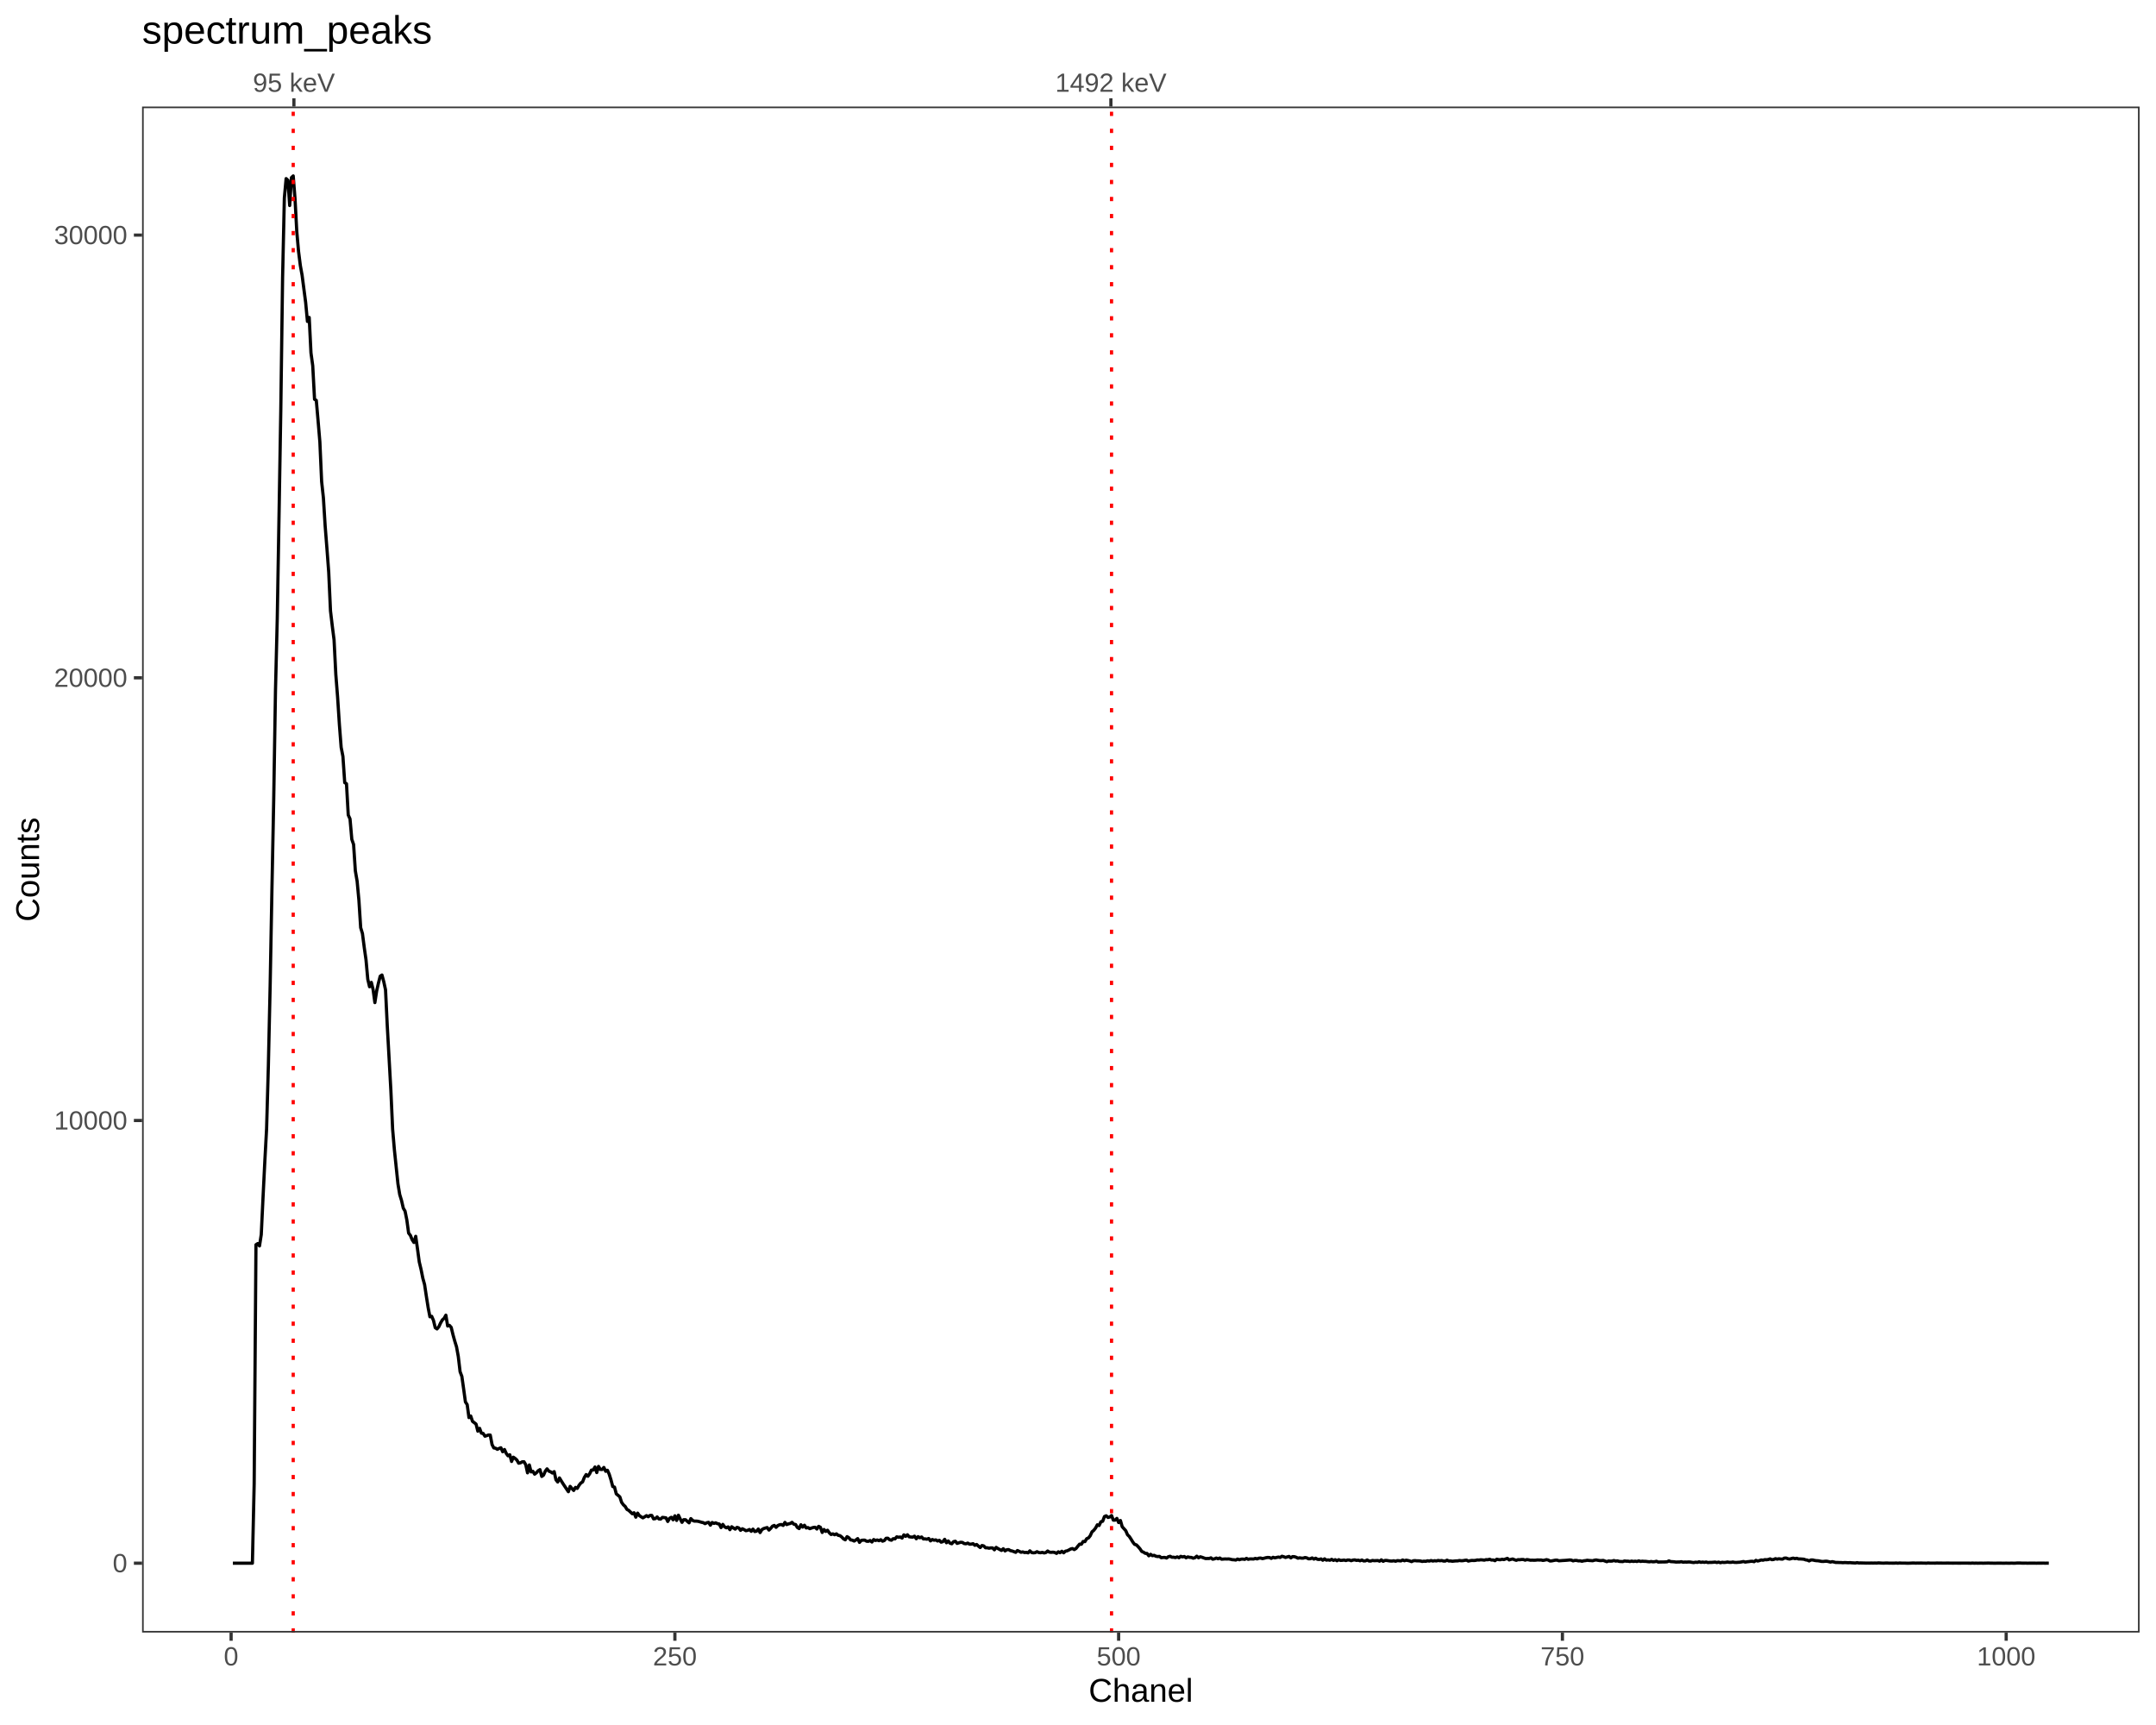
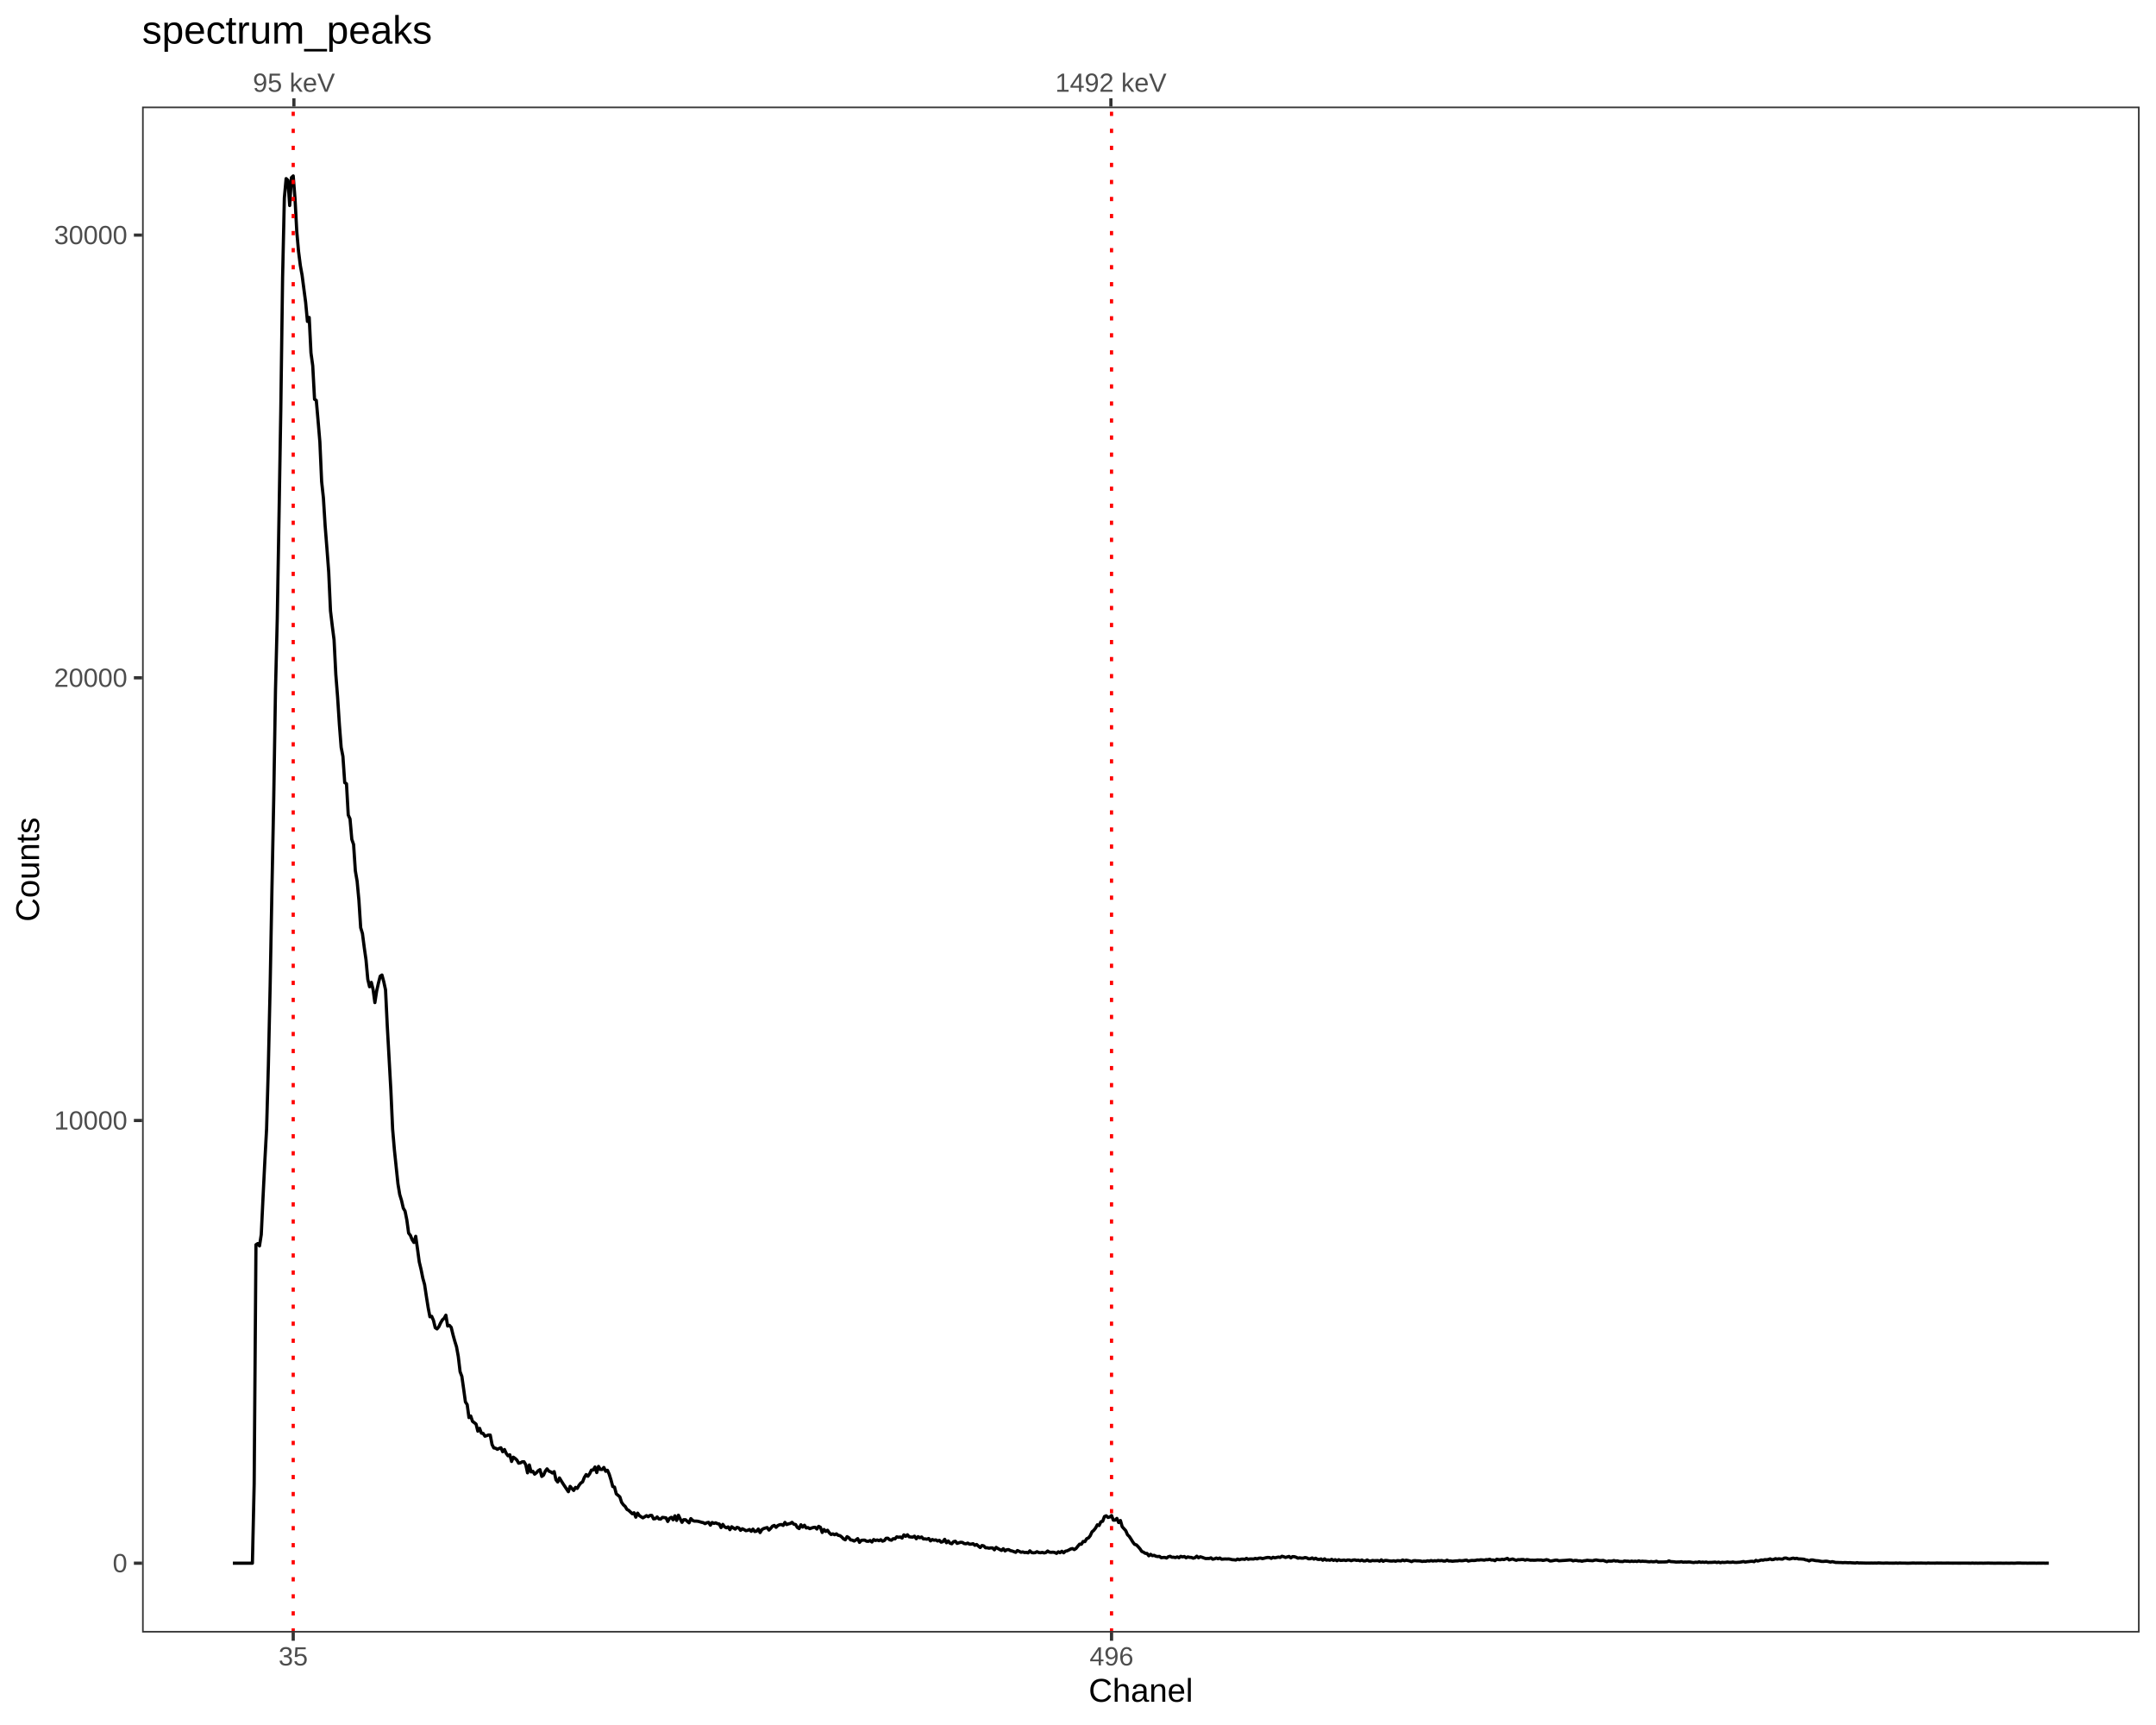
<svg xmlns="http://www.w3.org/2000/svg" viewBox="0 0 720.00 576.00">
  <defs>
    <style type="text/css">
    line, polyline, polygon, path, rect, circle {
      fill: none;
      stroke: #000000;
      stroke-linecap: round;
      stroke-linejoin: round;
      stroke-miterlimit: 10.00;
    }
  </style>
  </defs>
  <rect width="100%" height="100%" style="stroke: none; fill: #FFFFFF;" />
  <rect x="0.00" y="0.00" width="720.00" height="576.00" style="stroke-width: 1.07; stroke: #FFFFFF; fill: #FFFFFF;" />
  <defs>
    <clipPath id="cpNDcuNDV8NzE0LjUyfDU0NS4xM3wzNS41OA==">
      <rect x="47.45" y="35.58" width="667.07" height="509.55" />
    </clipPath>
  </defs>
  <rect x="47.45" y="35.58" width="667.07" height="509.55" style="stroke-width: 1.07; stroke: none; fill: #FFFFFF;" clip-path="url(#cpNDcuNDV8NzE0LjUyfDU0NS4xM3wzNS41OA==)" />
  <polyline points="77.77,521.97 78.36,521.97 78.95,521.97 79.55,521.97 80.14,521.97 80.73,521.97 81.33,521.97 81.92,521.97 82.51,521.97 83.10,521.97 83.70,521.97 84.29,521.97 84.88,495.51 85.48,415.63 86.07,415.24 86.66,416.03 87.25,412.21 87.85,399.62 88.44,387.78 89.03,376.91 89.62,355.95 90.22,328.99 90.81,297.12 91.40,267.42 92.00,230.45 92.59,206.58 93.18,172.28 93.77,137.13 94.37,92.77 94.96,66.12 95.55,59.64 96.15,60.19 96.74,68.63 97.33,59.30 97.92,58.74 98.52,66.31 99.11,77.31 99.70,83.94 100.30,88.67 100.89,91.93 101.48,96.46 102.07,100.96 102.67,107.34 103.26,106.00 103.85,117.84 104.44,122.14 105.04,133.33 105.63,133.70 106.22,140.46 106.82,147.55 107.41,160.81 108.00,166.25 108.59,175.67 109.19,183.29 109.78,191.11 110.37,203.99 110.97,209.06 111.56,213.66 112.15,225.25 112.74,232.74 113.34,241.95 113.93,249.55 114.52,252.58 115.12,261.33 115.71,261.70 116.30,272.14 116.89,273.45 117.49,280.28 118.08,281.97 118.67,290.79 119.26,294.23 119.86,300.64 120.45,309.77 121.04,311.72 121.64,316.36 122.23,320.50 122.82,326.98 123.41,329.49 124.01,328.03 124.60,330.44 125.19,334.78 125.79,330.89 126.38,328.28 126.97,325.96 127.56,325.57 128.16,327.80 128.75,330.52 129.34,342.71 129.94,353.45 130.53,364.08 131.12,377.06 131.71,383.96 132.31,389.71 132.90,395.33 133.49,398.88 134.08,400.81 134.68,403.42 135.27,404.42 135.86,407.35 136.46,411.75 137.05,412.51 137.64,413.96 138.23,414.87 138.83,412.82 139.42,417.00 140.01,421.36 140.61,423.86 141.20,426.79 141.79,428.93 142.38,432.83 142.98,436.62 143.57,439.69 144.16,439.53 144.75,440.87 145.35,443.33 145.94,443.74 146.53,443.05 147.13,441.76 147.72,440.74 148.31,440.22 148.90,439.16 149.50,442.78 150.09,442.56 150.68,443.22 151.28,445.69 151.87,447.82 152.46,449.73 153.05,452.98 153.65,458.04 154.24,459.60 154.83,463.77 155.43,468.13 156.02,469.02 156.61,473.35 157.20,472.83 157.80,474.62 158.39,475.05 158.98,475.52 159.57,477.89 160.17,476.94 160.76,478.55 161.35,478.64 161.95,479.56 162.54,479.37 163.13,479.17 163.72,479.19 164.32,482.35 164.91,483.48 165.50,483.58 166.10,483.95 166.69,483.65 167.28,483.43 167.87,484.76 168.47,484.01 169.06,485.31 169.65,486.11 170.25,485.77 170.84,488.00 171.43,486.58 172.02,486.98 172.62,487.54 173.21,488.58 173.80,488.46 174.39,488.12 174.99,488.10 175.58,489.09 176.17,491.80 176.77,489.17 177.36,491.49 177.95,491.28 178.54,492.24 179.14,491.77 179.73,491.10 180.32,490.73 180.92,493.00 181.51,492.57 182.10,491.24 182.69,490.47 183.29,491.24 183.88,491.46 184.47,491.86 185.07,491.40 185.66,494.12 186.25,494.86 186.84,493.50 187.44,494.50 188.03,495.44 188.62,496.32 189.21,497.21 189.81,498.10 190.40,496.32 190.99,497.02 191.59,497.68 192.18,496.66 192.77,497.00 193.36,495.97 193.96,495.21 194.55,494.83 195.14,493.34 195.74,492.38 196.33,492.94 196.92,492.11 197.51,490.88 198.11,490.85 198.70,489.85 199.29,491.71 199.88,489.66 200.48,490.66 201.07,490.69 201.66,490.00 202.26,491.28 202.85,490.94 203.44,492.24 204.03,494.12 204.63,496.38 205.22,496.56 205.81,498.83 206.41,499.31 207.00,499.83 207.59,501.66 208.18,502.47 208.78,503.02 209.37,504.01 209.96,504.33 210.56,504.90 211.15,505.46 211.74,505.13 212.33,506.60 212.93,505.25 213.52,506.08 214.11,506.48 214.70,506.83 215.30,506.48 215.89,506.09 216.48,506.46 217.08,506.02 217.67,506.02 218.26,507.17 218.85,507.10 219.45,506.52 220.04,507.19 220.63,507.23 221.23,506.67 221.82,506.74 222.41,506.83 223.00,508.04 223.60,506.98 224.19,506.65 224.78,507.48 225.38,506.15 225.97,507.69 226.56,505.95 227.15,507.17 227.75,508.33 228.34,507.44 228.93,507.45 229.52,507.99 230.12,508.49 230.71,507.08 231.30,507.69 231.90,507.93 232.49,507.91 233.08,507.97 233.67,508.13 234.27,508.31 234.86,508.43 235.45,508.77 236.05,508.46 236.64,508.33 237.23,509.27 237.82,508.38 238.42,508.69 239.01,508.49 239.60,508.78 240.20,508.89 240.79,510.08 241.38,509.01 241.97,509.83 242.57,510.16 243.16,509.85 243.75,510.78 244.34,509.80 244.94,510.22 245.53,510.59 246.12,510.01 246.72,510.19 247.31,511.00 247.90,510.47 248.49,510.75 249.09,511.12 249.68,511.00 250.27,510.72 250.87,511.33 251.46,510.59 252.05,511.40 252.64,511.28 253.24,510.56 253.83,511.75 254.42,510.78 255.01,510.41 255.61,510.23 256.20,510.07 256.79,510.91 257.39,510.32 257.98,509.61 258.57,509.36 259.16,510.00 259.76,509.40 260.35,509.14 260.94,509.05 261.54,509.36 262.13,508.35 262.72,509.08 263.31,508.84 263.91,508.71 264.50,508.33 265.09,508.95 265.69,509.05 266.28,510.04 266.87,510.41 267.46,509.14 268.06,509.92 268.65,509.30 269.24,510.20 269.83,510.08 270.43,510.44 271.02,510.23 271.61,510.04 272.21,509.97 272.80,510.56 273.39,509.67 273.98,509.98 274.58,511.71 275.17,510.72 275.76,511.36 276.36,510.97 276.95,511.83 277.54,512.39 278.13,512.17 278.73,512.48 279.32,512.17 279.91,512.67 280.51,512.77 281.10,513.22 281.69,513.85 282.28,514.16 282.88,513.11 283.47,513.47 284.06,514.19 284.65,514.28 285.25,514.58 285.84,514.21 286.43,513.76 287.03,515.02 287.62,514.36 288.21,514.27 288.80,514.27 289.40,514.64 289.99,514.67 290.58,514.39 291.18,514.90 291.77,514.08 292.36,514.39 292.95,514.22 293.55,514.46 294.14,514.13 294.73,514.62 295.33,514.40 295.92,513.65 296.51,513.63 297.10,514.15 297.70,514.30 298.29,513.79 298.88,513.85 299.47,513.17 300.07,513.31 300.66,513.23 301.25,513.59 301.85,512.51 302.44,513.01 303.03,512.48 303.62,513.16 304.22,513.23 304.81,513.28 305.40,512.95 306.00,513.81 306.59,513.11 307.18,513.48 307.77,513.22 308.37,513.87 308.96,513.85 309.55,513.96 310.14,513.72 310.74,514.52 311.33,514.06 311.92,514.30 312.52,514.19 313.11,514.56 313.70,514.33 314.29,514.95 314.89,514.77 315.48,514.00 316.07,515.15 316.67,514.55 317.26,515.29 317.85,515.48 318.44,514.78 319.04,514.64 319.63,515.36 320.22,515.17 320.82,514.98 321.41,515.04 322.00,515.42 322.59,515.49 323.19,515.26 323.78,515.63 324.37,515.60 324.96,515.46 325.56,516.00 326.15,515.72 326.74,516.26 327.34,516.74 327.93,516.07 328.52,516.20 329.11,516.82 329.71,516.82 330.30,516.97 330.89,516.85 331.49,516.88 332.08,517.50 332.67,516.69 333.26,517.08 333.86,517.40 334.45,517.71 335.04,517.14 335.64,517.87 336.23,517.48 336.82,517.42 337.41,517.77 338.01,517.90 338.60,518.11 339.19,518.35 339.78,517.74 340.38,518.02 340.97,518.33 341.56,518.20 342.16,518.42 342.75,518.35 343.34,518.52 343.93,517.84 344.53,518.42 345.12,518.51 345.71,518.45 346.31,518.13 346.90,518.41 347.49,518.48 348.08,518.35 348.68,518.55 349.27,518.42 349.86,517.90 350.46,518.29 351.05,518.35 351.64,518.29 352.23,518.39 352.83,518.70 353.42,518.17 354.01,518.47 354.60,517.98 355.20,518.50 355.79,517.96 356.38,517.84 356.98,517.55 357.57,517.22 358.16,517.08 358.75,517.43 359.35,517.05 359.94,516.31 360.53,515.61 361.13,515.64 361.72,514.71 362.31,514.77 362.90,513.79 363.50,513.54 364.09,512.79 364.68,511.49 365.27,511.00 365.87,510.23 366.46,509.15 367.05,509.39 367.65,508.13 368.24,507.97 368.83,506.40 369.42,506.14 370.02,506.70 370.61,506.54 371.20,506.06 371.80,507.60 372.39,507.59 372.98,507.01 373.57,508.40 374.17,507.72 374.76,509.79 375.35,510.45 375.95,511.12 376.54,512.48 377.13,513.04 377.72,513.94 378.32,514.93 378.91,515.69 379.50,515.85 380.09,516.46 380.69,517.15 381.28,518.04 381.87,518.29 382.47,518.69 383.06,518.72 383.65,519.50 384.24,519.01 384.84,519.46 385.43,519.34 386.02,519.65 386.62,519.75 387.21,519.69 387.80,520.14 388.39,520.06 388.99,520.05 389.58,520.25 390.17,519.81 390.77,519.66 391.36,519.99 391.95,519.97 392.54,520.11 393.14,519.86 393.73,520.15 394.32,519.68 394.91,519.88 395.51,519.74 396.10,520.17 396.69,519.87 397.29,520.02 397.88,520.05 398.47,520.30 399.06,520.14 399.66,519.63 400.25,520.17 400.84,519.83 401.44,520.00 402.03,520.22 402.62,520.42 403.21,520.40 403.81,520.40 404.40,520.18 404.99,520.64 405.59,520.51 406.18,520.25 406.77,520.49 407.36,520.24 407.96,520.64 408.55,520.59 409.14,520.55 409.73,520.58 410.33,520.54 410.92,520.65 411.51,520.80 412.11,520.83 412.70,520.92 413.29,520.59 413.88,520.82 414.48,520.62 415.07,520.59 415.66,520.70 416.26,520.36 416.85,520.68 417.44,520.54 418.03,520.55 418.63,520.58 419.22,520.36 419.81,520.54 420.40,520.30 421.00,520.25 421.59,520.45 422.18,520.31 422.78,520.14 423.37,520.05 423.96,520.09 424.55,520.37 425.15,520.00 425.74,520.20 426.33,520.05 426.93,519.93 427.52,520.05 428.11,519.65 428.70,519.81 429.30,520.06 429.89,519.87 430.48,519.71 431.08,520.20 431.67,519.77 432.26,519.80 432.85,519.99 433.45,520.30 434.04,520.17 434.63,520.28 435.22,520.28 435.82,520.08 436.41,520.20 437.00,520.51 437.60,520.48 438.19,520.21 438.78,520.61 439.37,520.31 439.97,520.67 440.56,520.73 441.15,520.54 441.75,520.99 442.34,520.52 442.93,520.95 443.52,520.86 444.12,520.99 444.71,520.68 445.30,521.04 445.90,520.80 446.49,521.16 447.08,520.80 447.67,521.05 448.27,521.01 448.86,520.92 449.45,521.10 450.04,520.90 450.64,520.92 451.23,521.14 451.82,520.93 452.42,520.86 453.01,521.04 453.60,520.96 454.19,521.17 454.79,520.90 455.38,521.22 455.97,521.20 456.57,520.89 457.16,521.23 457.75,521.26 458.34,521.05 458.94,521.14 459.53,521.11 460.12,521.08 460.72,521.30 461.31,520.85 461.90,521.35 462.49,521.05 463.09,521.05 463.68,521.16 464.27,521.24 464.86,521.26 465.46,521.16 466.05,521.33 466.64,521.11 467.24,521.16 467.83,521.22 468.42,520.90 469.01,521.16 469.61,520.96 470.20,521.08 470.79,521.22 471.39,521.45 471.98,521.16 472.57,521.11 473.16,521.19 473.76,521.19 474.35,521.23 474.94,521.39 475.53,521.30 476.13,521.35 476.72,521.16 477.31,521.27 477.91,521.08 478.50,521.26 479.09,521.14 479.68,521.22 480.28,521.05 480.87,521.16 481.46,521.08 482.06,521.26 482.65,521.26 483.24,520.96 483.83,521.24 484.43,521.22 485.02,521.32 485.61,521.26 486.21,521.20 486.80,521.20 487.39,521.07 487.98,521.16 488.58,521.13 489.17,521.01 489.76,520.95 490.35,521.27 490.95,521.13 491.54,521.04 492.13,521.08 492.73,521.04 493.32,520.89 493.91,520.93 494.50,520.83 495.10,520.88 495.69,520.96 496.28,520.79 496.88,520.82 497.47,520.65 498.06,520.92 498.65,520.89 499.25,521.14 499.84,520.64 500.43,520.77 501.03,520.82 501.62,520.65 502.21,520.77 502.80,520.56 503.40,520.36 503.99,520.88 504.58,520.70 505.17,520.56 505.77,520.82 506.36,521.01 506.95,520.79 507.55,520.82 508.14,520.73 508.73,520.74 509.32,520.96 509.92,520.76 510.51,520.85 511.10,520.98 511.70,520.95 512.29,520.99 512.88,520.96 513.47,520.88 514.07,520.92 514.66,520.90 515.25,521.05 515.85,520.95 516.44,520.79 517.03,520.92 517.62,521.24 518.22,521.20 518.81,521.08 519.40,520.96 519.99,520.95 520.59,521.17 521.18,521.13 521.77,521.08 522.37,521.05 522.96,521.01 523.55,520.96 524.14,520.89 524.74,520.93 525.33,521.20 525.92,521.04 526.52,521.05 527.11,521.20 527.70,521.17 528.29,521.33 528.89,521.17 529.48,521.11 530.07,520.99 530.66,521.07 531.26,521.10 531.85,521.16 532.44,520.98 533.04,520.89 533.63,521.01 534.22,521.10 534.81,521.10 535.41,521.04 536.00,521.26 536.59,521.47 537.19,521.23 537.78,521.29 538.37,521.26 538.96,521.07 539.56,521.27 540.15,521.19 540.74,521.38 541.34,521.41 541.93,521.44 542.52,521.22 543.11,521.30 543.71,521.30 544.30,521.42 544.89,521.27 545.48,521.39 546.08,521.30 546.67,521.41 547.26,521.19 547.86,521.39 548.45,521.30 549.04,521.35 549.63,521.36 550.23,521.45 550.82,521.51 551.41,521.41 552.01,521.51 552.60,521.47 553.19,521.33 553.78,521.60 554.38,521.57 554.97,521.56 555.56,521.56 556.16,521.54 556.75,521.50 557.34,521.20 557.93,521.44 558.53,521.47 559.12,521.51 559.71,521.60 560.30,521.57 560.90,521.57 561.49,521.47 562.08,521.64 562.68,521.58 563.27,521.61 563.86,521.56 564.45,521.58 565.05,521.69 565.64,521.76 566.23,521.63 566.83,521.70 567.42,521.51 568.01,521.69 568.60,521.60 569.20,521.69 569.79,521.58 570.38,521.76 570.98,521.70 571.57,521.70 572.16,521.66 572.75,521.60 573.35,521.75 573.94,521.60 574.53,521.82 575.12,521.66 575.72,521.73 576.31,521.69 576.90,521.58 577.50,521.69 578.09,521.69 578.68,521.58 579.27,521.70 579.87,521.72 580.46,521.67 581.05,521.64 581.65,521.53 582.24,521.41 582.83,521.61 583.42,521.50 584.02,521.44 584.61,521.35 585.20,521.33 585.79,521.47 586.39,521.02 586.98,521.26 587.57,521.10 588.17,520.89 588.76,520.98 589.35,520.79 589.94,520.82 590.54,520.74 591.13,520.52 591.72,520.80 592.32,520.73 592.91,520.46 593.50,520.62 594.09,520.49 594.69,520.58 595.28,520.62 595.87,520.28 596.47,520.25 597.06,520.48 597.65,520.59 598.24,520.42 598.84,520.28 599.43,520.46 600.02,520.33 600.61,520.55 601.21,520.55 601.80,520.59 602.39,520.64 602.99,520.86 603.58,520.95 604.17,521.22 604.76,520.89 605.36,520.89 605.95,521.04 606.54,521.13 607.14,521.16 607.73,521.26 608.32,521.38 608.91,521.39 609.51,521.32 610.10,521.32 610.69,521.45 611.29,521.60 611.88,521.45 612.47,521.58 613.06,521.73 613.66,521.72 614.25,521.75 614.84,521.75 615.43,521.81 616.03,521.75 616.62,521.78 617.21,521.82 617.81,521.78 618.40,521.84 618.99,521.87 619.58,521.91 620.18,521.79 620.77,521.90 621.36,521.88 621.96,521.90 622.55,521.91 623.14,521.94 623.73,521.92 624.33,521.94 624.92,521.91 625.51,521.94 626.11,521.91 626.70,521.94 627.29,521.87 627.88,521.90 628.48,521.94 629.07,521.95 629.66,521.92 630.25,521.91 630.85,521.95 631.44,521.94 632.03,521.95 632.63,521.95 633.22,521.91 633.81,521.97 634.40,521.90 635.00,521.94 635.59,521.94 636.18,521.94 636.78,521.97 637.37,521.97 637.96,521.95 638.55,521.92 639.15,521.91 639.74,521.95 640.33,521.92 640.92,521.94 641.52,521.91 642.11,521.94 642.70,521.94 643.30,521.97 643.89,521.90 644.48,521.94 645.07,521.94 645.67,521.94 646.26,521.95 646.85,521.91 647.45,521.94 648.04,521.92 648.63,521.94 649.22,521.94 649.82,521.94 650.41,521.92 651.00,521.94 651.60,521.94 652.19,521.95 652.78,521.94 653.37,521.94 653.97,521.95 654.56,521.95 655.15,521.94 655.74,521.94 656.34,521.94 656.93,521.94 657.52,521.95 658.12,521.97 658.71,521.92 659.30,521.97 659.89,521.94 660.49,521.97 661.08,521.95 661.67,521.94 662.27,521.97 662.86,521.95 663.45,521.94 664.04,521.92 664.64,521.95 665.23,521.95 665.82,521.97 666.42,521.97 667.01,521.95 667.60,521.95 668.19,521.95 668.79,521.97 669.38,521.97 669.97,521.95 670.56,521.97 671.16,521.97 671.75,521.94 672.34,521.97 672.94,521.97 673.53,521.92 674.12,521.92 674.71,521.92 675.31,521.95 675.90,521.95 676.49,521.94 677.09,521.97 677.68,521.95 678.27,521.95 678.86,521.95 679.46,521.95 680.05,521.97 680.64,521.95 681.24,521.95 681.83,521.95 682.42,521.94 683.01,521.97 683.61,521.95 684.20,521.97 " style="stroke-width: 1.07; stroke-linecap: butt;" clip-path="url(#cpNDcuNDV8NzE0LjUyfDU0NS4xM3wzNS41OA==)" />
  <line x1="97.92" y1="545.13" x2="97.92" y2="35.58" style="stroke-width: 1.07; stroke: #FF0000; stroke-dasharray: 1.42,4.27; stroke-linecap: butt;" clip-path="url(#cpNDcuNDV8NzE0LjUyfDU0NS4xM3wzNS41OA==)" />
  <line x1="371.20" y1="545.13" x2="371.20" y2="35.58" style="stroke-width: 1.07; stroke: #FF0000; stroke-dasharray: 1.42,4.27; stroke-linecap: butt;" clip-path="url(#cpNDcuNDV8NzE0LjUyfDU0NS4xM3wzNS41OA==)" />
  <rect x="47.45" y="35.58" width="667.07" height="509.55" style="stroke-width: 1.07; stroke: #333333;" clip-path="url(#cpNDcuNDV8NzE0LjUyfDU0NS4xM3wzNS41OA==)" />
  <defs>
    <clipPath id="cpMC4wMHw3MjAuMDB8NTc2LjAwfDAuMDA=">
      <rect x="0.00" y="0.00" width="720.00" height="576.00" />
    </clipPath>
  </defs>
  <g clip-path="url(#cpMC4wMHw3MjAuMDB8NTc2LjAwfDAuMDA=)">
    <text x="84.45" y="30.65" style="font-size: 8.80px; fill: #4D4D4D; font-family: Liberation Sans;" textLength="27.39px" lengthAdjust="spacingAndGlyphs">95 keV</text>
  </g>
  <g clip-path="url(#cpMC4wMHw3MjAuMDB8NTc2LjAwfDAuMDA=)">
    <text x="352.39" y="30.65" style="font-size: 8.80px; fill: #4D4D4D; font-family: Liberation Sans;" textLength="37.17px" lengthAdjust="spacingAndGlyphs">1492 keV</text>
  </g>
  <polyline points="98.15,35.58 98.15,32.84 " style="stroke-width: 1.07; stroke: #333333; stroke-linecap: butt;" clip-path="url(#cpMC4wMHw3MjAuMDB8NTc2LjAwfDAuMDA=)" />
  <polyline points="370.98,35.58 370.98,32.84 " style="stroke-width: 1.07; stroke: #333333; stroke-linecap: butt;" clip-path="url(#cpMC4wMHw3MjAuMDB8NTc2LjAwfDAuMDA=)" />
  <g clip-path="url(#cpMC4wMHw3MjAuMDB8NTc2LjAwfDAuMDA=)">
    <text x="37.63" y="524.99" style="font-size: 8.80px; fill: #4D4D4D; font-family: Liberation Sans;" textLength="4.89px" lengthAdjust="spacingAndGlyphs">0</text>
  </g>
  <g clip-path="url(#cpMC4wMHw3MjAuMDB8NTc2LjAwfDAuMDA=)">
    <text x="18.06" y="377.17" style="font-size: 8.80px; fill: #4D4D4D; font-family: Liberation Sans;" textLength="24.45px" lengthAdjust="spacingAndGlyphs">10000</text>
  </g>
  <g clip-path="url(#cpMC4wMHw3MjAuMDB8NTc2LjAwfDAuMDA=)">
    <text x="18.06" y="229.35" style="font-size: 8.80px; fill: #4D4D4D; font-family: Liberation Sans;" textLength="24.45px" lengthAdjust="spacingAndGlyphs">20000</text>
  </g>
  <g clip-path="url(#cpMC4wMHw3MjAuMDB8NTc2LjAwfDAuMDA=)">
    <text x="18.06" y="81.53" style="font-size: 8.80px; fill: #4D4D4D; font-family: Liberation Sans;" textLength="24.45px" lengthAdjust="spacingAndGlyphs">30000</text>
  </g>
  <polyline points="44.71,521.97 47.45,521.97 " style="stroke-width: 1.07; stroke: #333333; stroke-linecap: butt;" clip-path="url(#cpMC4wMHw3MjAuMDB8NTc2LjAwfDAuMDA=)" />
  <polyline points="44.71,374.15 47.45,374.15 " style="stroke-width: 1.07; stroke: #333333; stroke-linecap: butt;" clip-path="url(#cpMC4wMHw3MjAuMDB8NTc2LjAwfDAuMDA=)" />
  <polyline points="44.71,226.33 47.45,226.33 " style="stroke-width: 1.07; stroke: #333333; stroke-linecap: butt;" clip-path="url(#cpMC4wMHw3MjAuMDB8NTc2LjAwfDAuMDA=)" />
  <polyline points="44.71,78.50 47.45,78.50 " style="stroke-width: 1.07; stroke: #333333; stroke-linecap: butt;" clip-path="url(#cpMC4wMHw3MjAuMDB8NTc2LjAwfDAuMDA=)" />
-   <polyline points="77.18,547.87 77.18,545.13 " style="stroke-width: 1.07; stroke: #333333; stroke-linecap: butt;" clip-path="url(#cpMC4wMHw3MjAuMDB8NTc2LjAwfDAuMDA=)" />
-   <polyline points="225.38,547.87 225.38,545.13 " style="stroke-width: 1.07; stroke: #333333; stroke-linecap: butt;" clip-path="url(#cpMC4wMHw3MjAuMDB8NTc2LjAwfDAuMDA=)" />
-   <polyline points="373.57,547.87 373.57,545.13 " style="stroke-width: 1.07; stroke: #333333; stroke-linecap: butt;" clip-path="url(#cpMC4wMHw3MjAuMDB8NTc2LjAwfDAuMDA=)" />
-   <polyline points="521.77,547.87 521.77,545.13 " style="stroke-width: 1.07; stroke: #333333; stroke-linecap: butt;" clip-path="url(#cpMC4wMHw3MjAuMDB8NTc2LjAwfDAuMDA=)" />
-   <polyline points="669.97,547.87 669.97,545.13 " style="stroke-width: 1.07; stroke: #333333; stroke-linecap: butt;" clip-path="url(#cpMC4wMHw3MjAuMDB8NTc2LjAwfDAuMDA=)" />
+   <polyline points="97.92,547.87 97.92,545.13 " style="stroke-width: 1.07; stroke: #333333; stroke-linecap: butt;" clip-path="url(#cpMC4wMHw3MjAuMDB8NTc2LjAwfDAuMDA=)" />
+   <polyline points="371.20,547.87 371.20,545.13 " style="stroke-width: 1.07; stroke: #333333; stroke-linecap: butt;" clip-path="url(#cpMC4wMHw3MjAuMDB8NTc2LjAwfDAuMDA=)" />
  <g clip-path="url(#cpMC4wMHw3MjAuMDB8NTc2LjAwfDAuMDA=)">
-     <text x="74.73" y="556.11" style="font-size: 8.80px; fill: #4D4D4D; font-family: Liberation Sans;" textLength="4.89px" lengthAdjust="spacingAndGlyphs">0</text>
+     <text x="93.03" y="556.11" style="font-size: 8.80px; fill: #4D4D4D; font-family: Liberation Sans;" textLength="9.78px" lengthAdjust="spacingAndGlyphs">35</text>
  </g>
  <g clip-path="url(#cpMC4wMHw3MjAuMDB8NTc2LjAwfDAuMDA=)">
-     <text x="218.04" y="556.11" style="font-size: 8.80px; fill: #4D4D4D; font-family: Liberation Sans;" textLength="14.67px" lengthAdjust="spacingAndGlyphs">250</text>
-   </g>
-   <g clip-path="url(#cpMC4wMHw3MjAuMDB8NTc2LjAwfDAuMDA=)">
-     <text x="366.24" y="556.11" style="font-size: 8.80px; fill: #4D4D4D; font-family: Liberation Sans;" textLength="14.67px" lengthAdjust="spacingAndGlyphs">500</text>
-   </g>
-   <g clip-path="url(#cpMC4wMHw3MjAuMDB8NTc2LjAwfDAuMDA=)">
-     <text x="514.44" y="556.11" style="font-size: 8.80px; fill: #4D4D4D; font-family: Liberation Sans;" textLength="14.67px" lengthAdjust="spacingAndGlyphs">750</text>
-   </g>
-   <g clip-path="url(#cpMC4wMHw3MjAuMDB8NTc2LjAwfDAuMDA=)">
-     <text x="660.19" y="556.11" style="font-size: 8.80px; fill: #4D4D4D; font-family: Liberation Sans;" textLength="19.56px" lengthAdjust="spacingAndGlyphs">1000</text>
+     <text x="363.87" y="556.11" style="font-size: 8.80px; fill: #4D4D4D; font-family: Liberation Sans;" textLength="14.67px" lengthAdjust="spacingAndGlyphs">496</text>
  </g>
  <g clip-path="url(#cpMC4wMHw3MjAuMDB8NTc2LjAwfDAuMDA=)">
    <text x="363.55" y="568.24" style="font-size: 11.00px; font-family: Liberation Sans;" textLength="34.88px" lengthAdjust="spacingAndGlyphs">Chanel</text>
  </g>
  <g clip-path="url(#cpMC4wMHw3MjAuMDB8NTc2LjAwfDAuMDA=)">
    <text transform="translate(13.04,307.79) rotate(-90)" style="font-size: 11.00px; font-family: Liberation Sans;" textLength="34.88px" lengthAdjust="spacingAndGlyphs">Counts</text>
  </g>
  <g clip-path="url(#cpMC4wMHw3MjAuMDB8NTc2LjAwfDAuMDA=)">
    <text x="47.45" y="14.56" style="font-size: 13.20px; font-family: Liberation Sans;" textLength="96.70px" lengthAdjust="spacingAndGlyphs">spectrum_peaks</text>
  </g>
</svg>
